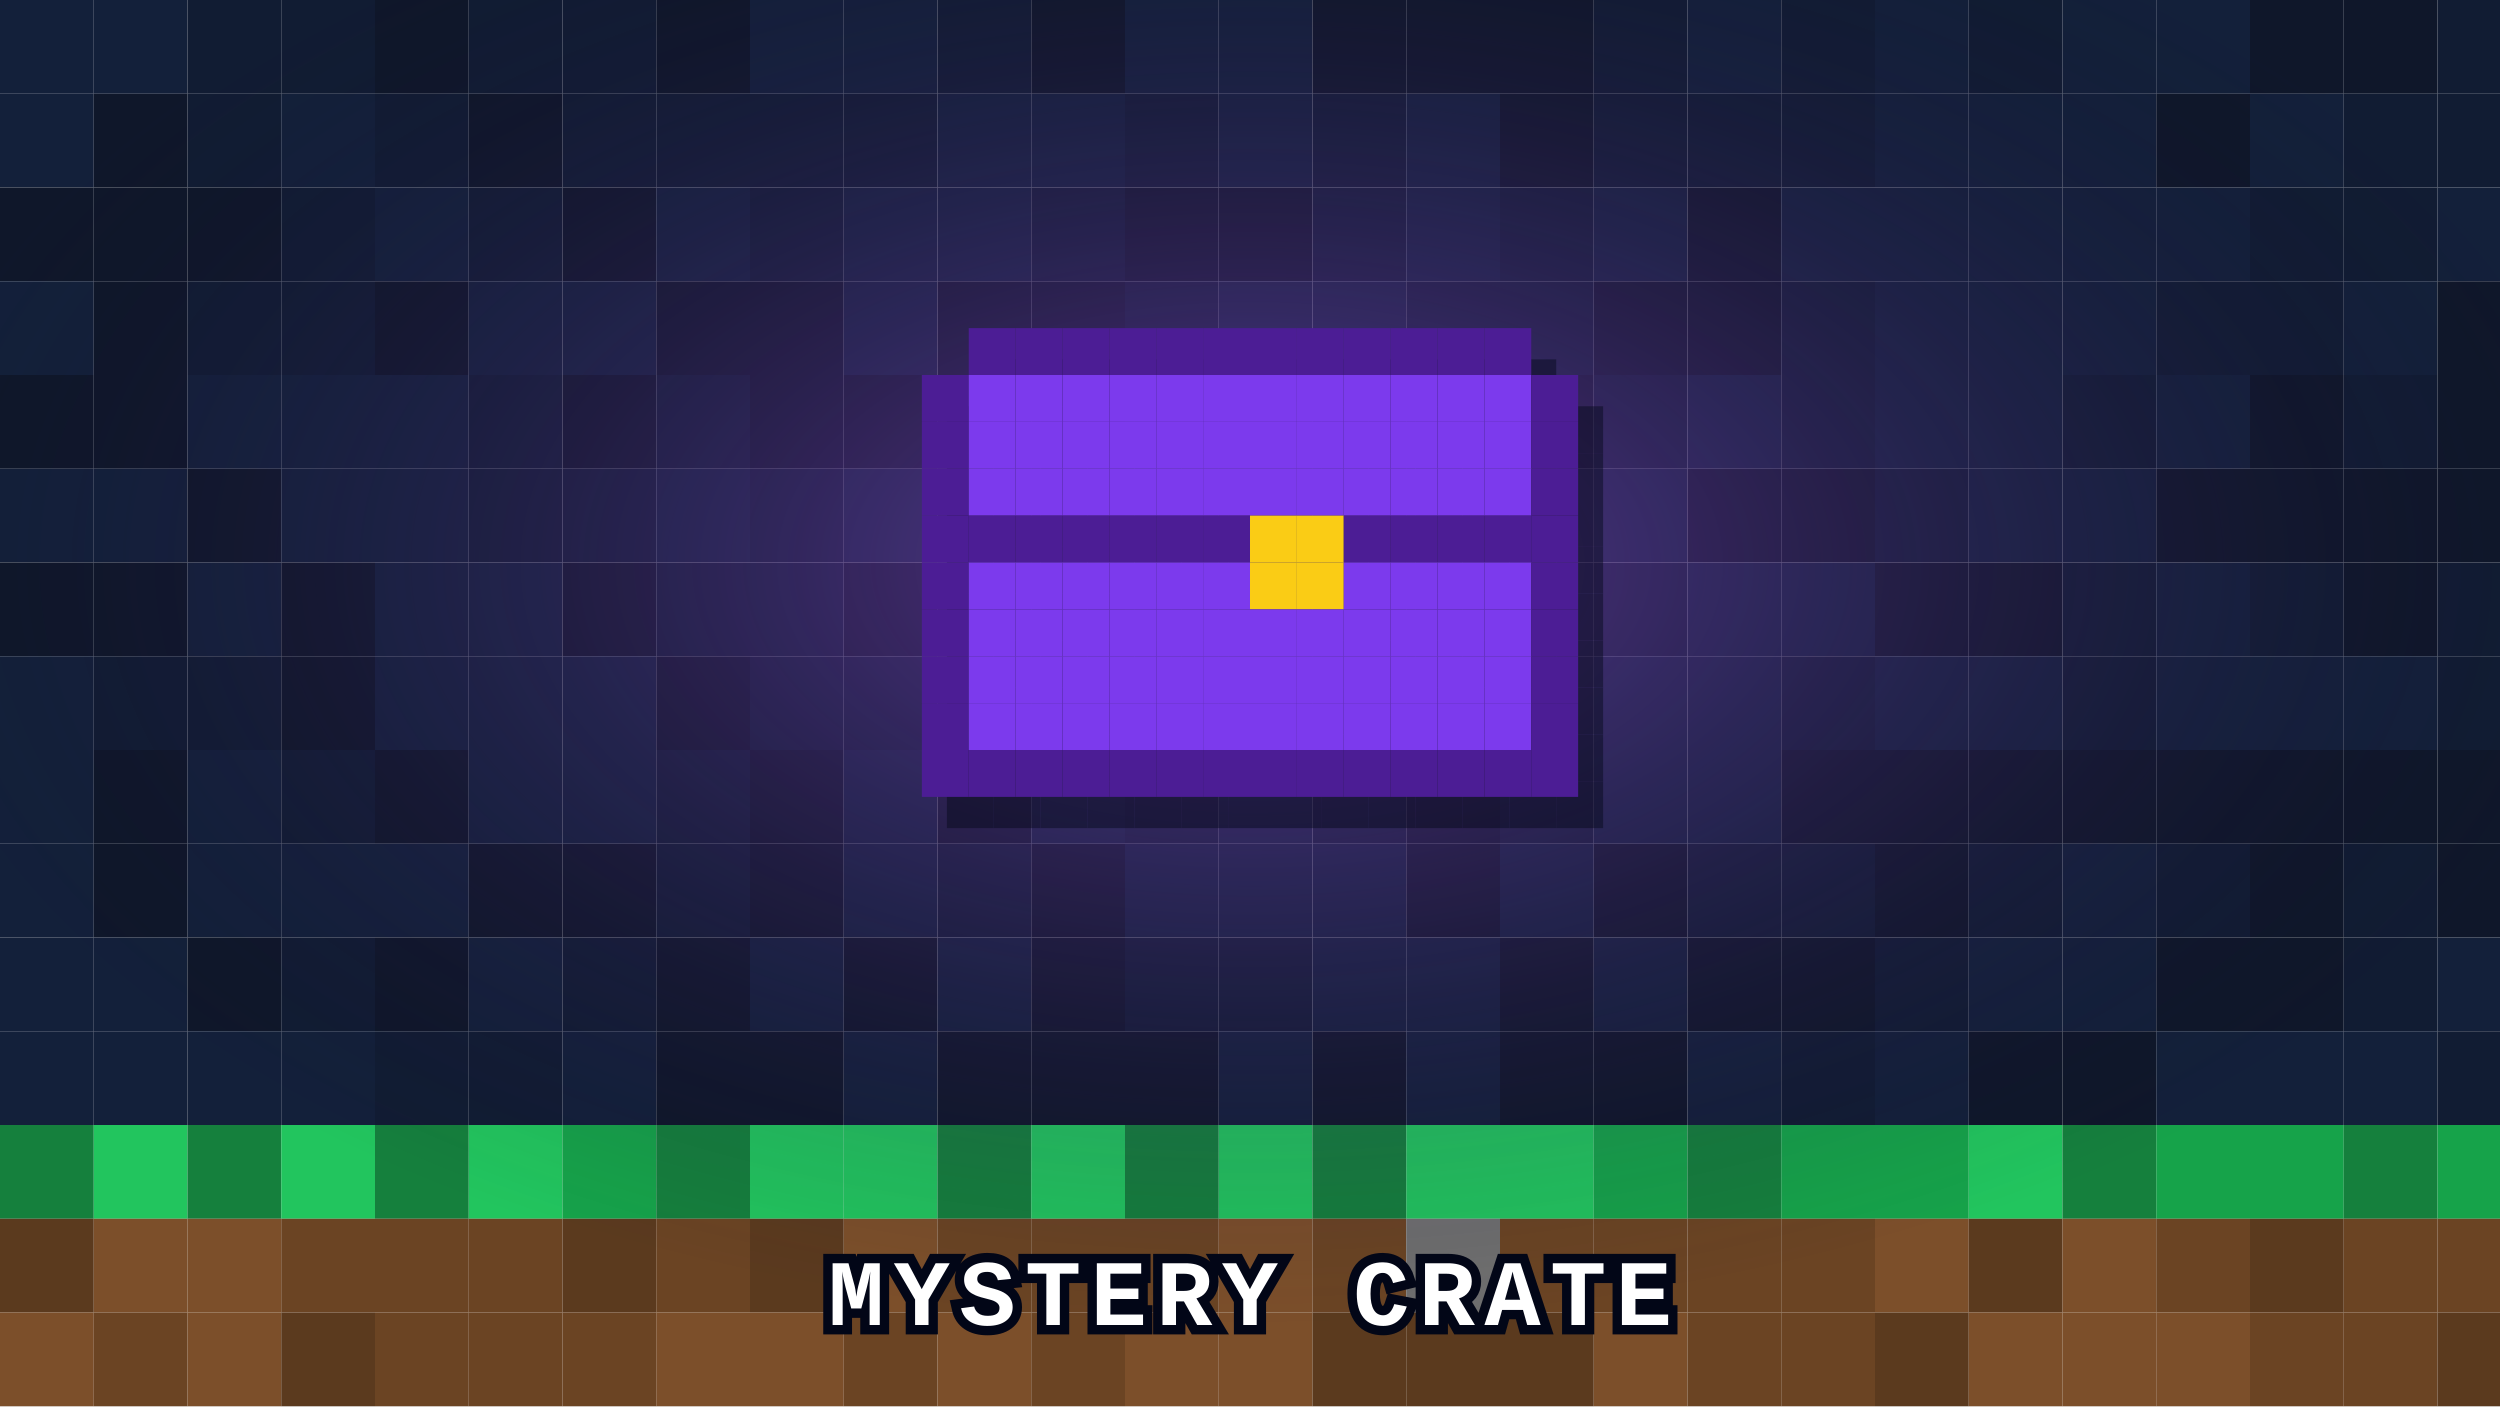
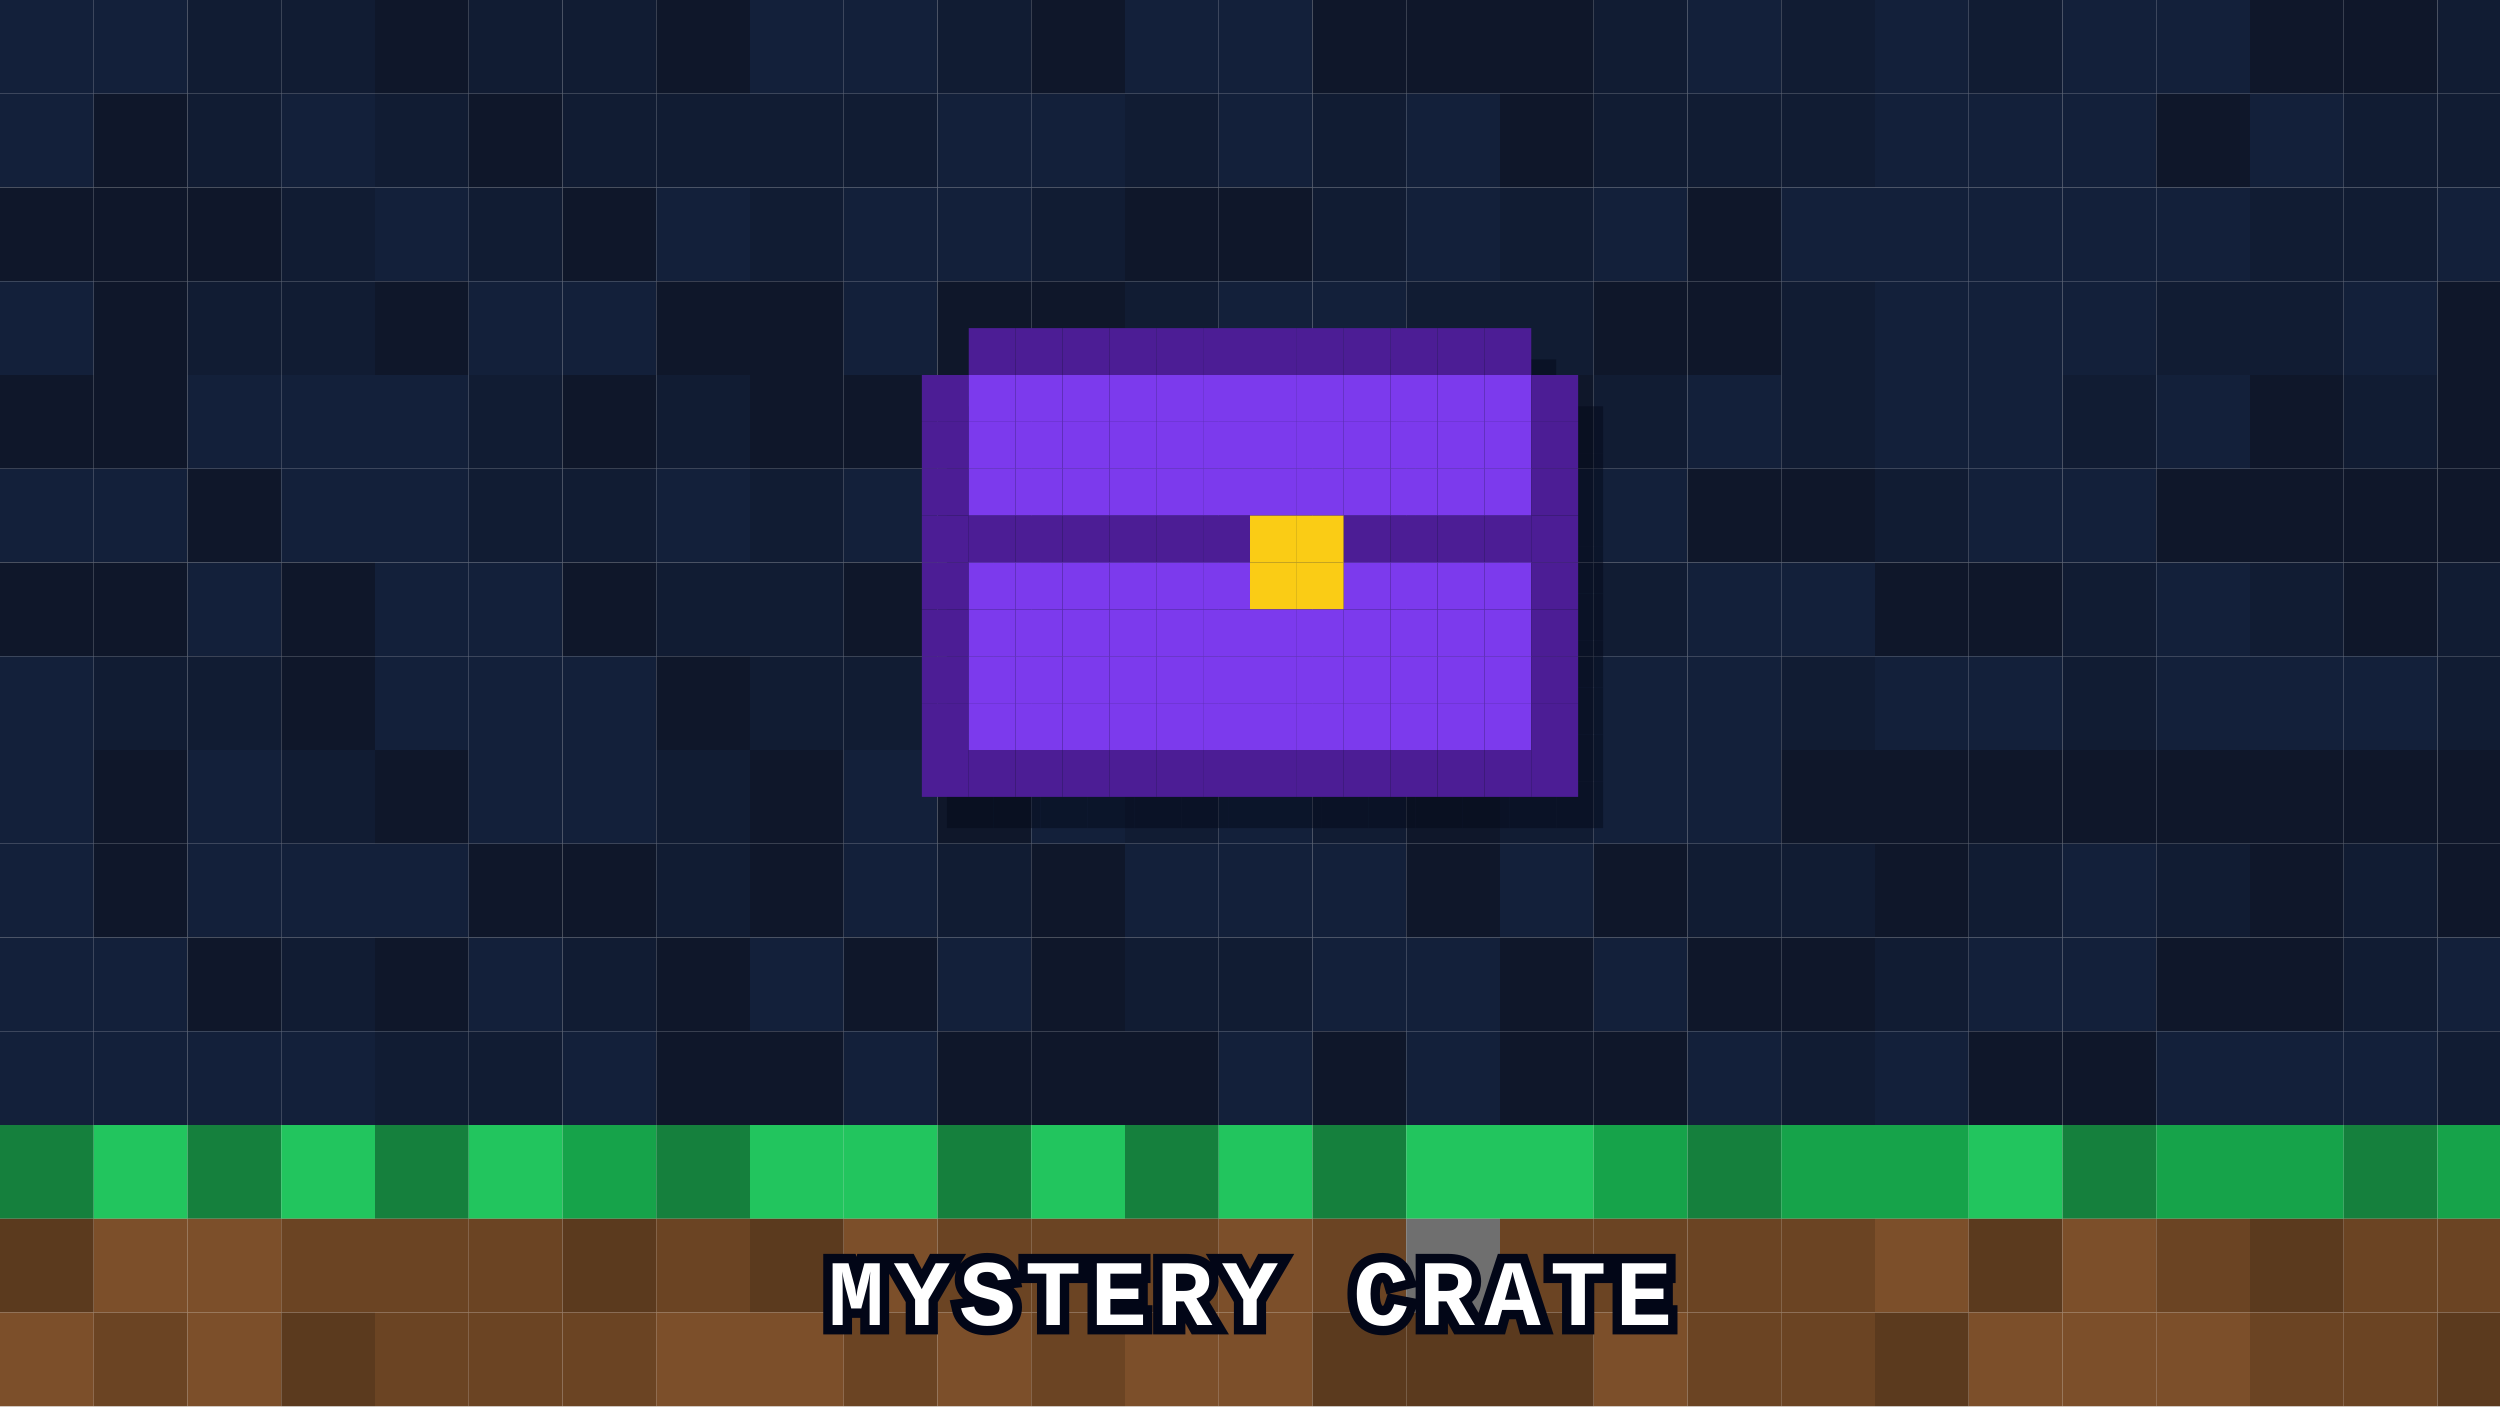
<svg xmlns="http://www.w3.org/2000/svg" viewBox="0 0 800 450" width="800" height="450">
-   <defs>
-     <radialGradient id="g" cx="50%" cy="40%" r="55%">
-       <stop offset="0" stop-color="#a855f7" stop-opacity=".85" />
-       <stop offset="1" stop-color="#020617" stop-opacity="0" />
-     </radialGradient>
-   </defs>
  <rect x="0" y="0" width="30" height="30" fill="#13203a" />
  <rect x="30" y="0" width="30" height="30" fill="#13203a" />
  <rect x="60" y="0" width="30" height="30" fill="#111c33" />
  <rect x="90" y="0" width="30" height="30" fill="#111c33" />
  <rect x="120" y="0" width="30" height="30" fill="#0f172a" />
  <rect x="150" y="0" width="30" height="30" fill="#111c33" />
  <rect x="180" y="0" width="30" height="30" fill="#111c33" />
  <rect x="210" y="0" width="30" height="30" fill="#0f172a" />
  <rect x="240" y="0" width="30" height="30" fill="#13203a" />
  <rect x="270" y="0" width="30" height="30" fill="#13203a" />
  <rect x="300" y="0" width="30" height="30" fill="#111c33" />
  <rect x="330" y="0" width="30" height="30" fill="#0f172a" />
  <rect x="360" y="0" width="30" height="30" fill="#13203a" />
  <rect x="390" y="0" width="30" height="30" fill="#13203a" />
  <rect x="420" y="0" width="30" height="30" fill="#0f172a" />
  <rect x="450" y="0" width="30" height="30" fill="#0f172a" />
  <rect x="480" y="0" width="30" height="30" fill="#0f172a" />
  <rect x="510" y="0" width="30" height="30" fill="#111c33" />
  <rect x="540" y="0" width="30" height="30" fill="#13203a" />
  <rect x="570" y="0" width="30" height="30" fill="#111c33" />
  <rect x="600" y="0" width="30" height="30" fill="#13203a" />
  <rect x="630" y="0" width="30" height="30" fill="#111c33" />
  <rect x="660" y="0" width="30" height="30" fill="#13203a" />
  <rect x="690" y="0" width="30" height="30" fill="#13203a" />
  <rect x="720" y="0" width="30" height="30" fill="#0f172a" />
  <rect x="750" y="0" width="30" height="30" fill="#0f172a" />
  <rect x="780" y="0" width="30" height="30" fill="#111c33" />
  <rect x="0" y="30" width="30" height="30" fill="#13203a" />
  <rect x="30" y="30" width="30" height="30" fill="#0f172a" />
  <rect x="60" y="30" width="30" height="30" fill="#111c33" />
  <rect x="90" y="30" width="30" height="30" fill="#13203a" />
  <rect x="120" y="30" width="30" height="30" fill="#111c33" />
  <rect x="150" y="30" width="30" height="30" fill="#0f172a" />
  <rect x="180" y="30" width="30" height="30" fill="#111c33" />
  <rect x="210" y="30" width="30" height="30" fill="#111c33" />
  <rect x="240" y="30" width="30" height="30" fill="#111c33" />
  <rect x="270" y="30" width="30" height="30" fill="#111c33" />
  <rect x="300" y="30" width="30" height="30" fill="#13203a" />
  <rect x="330" y="30" width="30" height="30" fill="#13203a" />
  <rect x="360" y="30" width="30" height="30" fill="#111c33" />
  <rect x="390" y="30" width="30" height="30" fill="#13203a" />
  <rect x="420" y="30" width="30" height="30" fill="#111c33" />
  <rect x="450" y="30" width="30" height="30" fill="#13203a" />
  <rect x="480" y="30" width="30" height="30" fill="#0f172a" />
  <rect x="510" y="30" width="30" height="30" fill="#111c33" />
  <rect x="540" y="30" width="30" height="30" fill="#111c33" />
  <rect x="570" y="30" width="30" height="30" fill="#111c33" />
  <rect x="600" y="30" width="30" height="30" fill="#13203a" />
  <rect x="630" y="30" width="30" height="30" fill="#13203a" />
  <rect x="660" y="30" width="30" height="30" fill="#13203a" />
  <rect x="690" y="30" width="30" height="30" fill="#0f172a" />
  <rect x="720" y="30" width="30" height="30" fill="#13203a" />
  <rect x="750" y="30" width="30" height="30" fill="#111c33" />
  <rect x="780" y="30" width="30" height="30" fill="#111c33" />
  <rect x="0" y="60" width="30" height="30" fill="#0f172a" />
  <rect x="30" y="60" width="30" height="30" fill="#0f172a" />
  <rect x="60" y="60" width="30" height="30" fill="#0f172a" />
  <rect x="90" y="60" width="30" height="30" fill="#111c33" />
  <rect x="120" y="60" width="30" height="30" fill="#13203a" />
  <rect x="150" y="60" width="30" height="30" fill="#111c33" />
  <rect x="180" y="60" width="30" height="30" fill="#0f172a" />
  <rect x="210" y="60" width="30" height="30" fill="#13203a" />
  <rect x="240" y="60" width="30" height="30" fill="#111c33" />
  <rect x="270" y="60" width="30" height="30" fill="#13203a" />
  <rect x="300" y="60" width="30" height="30" fill="#13203a" />
  <rect x="330" y="60" width="30" height="30" fill="#111c33" />
  <rect x="360" y="60" width="30" height="30" fill="#0f172a" />
  <rect x="390" y="60" width="30" height="30" fill="#0f172a" />
  <rect x="420" y="60" width="30" height="30" fill="#111c33" />
  <rect x="450" y="60" width="30" height="30" fill="#13203a" />
  <rect x="480" y="60" width="30" height="30" fill="#111c33" />
  <rect x="510" y="60" width="30" height="30" fill="#13203a" />
  <rect x="540" y="60" width="30" height="30" fill="#0f172a" />
  <rect x="570" y="60" width="30" height="30" fill="#13203a" />
  <rect x="600" y="60" width="30" height="30" fill="#13203a" />
  <rect x="630" y="60" width="30" height="30" fill="#13203a" />
  <rect x="660" y="60" width="30" height="30" fill="#13203a" />
  <rect x="690" y="60" width="30" height="30" fill="#13203a" />
  <rect x="720" y="60" width="30" height="30" fill="#111c33" />
  <rect x="750" y="60" width="30" height="30" fill="#111c33" />
  <rect x="780" y="60" width="30" height="30" fill="#13203a" />
  <rect x="0" y="90" width="30" height="30" fill="#13203a" />
  <rect x="30" y="90" width="30" height="30" fill="#0f172a" />
  <rect x="60" y="90" width="30" height="30" fill="#111c33" />
  <rect x="90" y="90" width="30" height="30" fill="#111c33" />
  <rect x="120" y="90" width="30" height="30" fill="#0f172a" />
  <rect x="150" y="90" width="30" height="30" fill="#13203a" />
  <rect x="180" y="90" width="30" height="30" fill="#13203a" />
  <rect x="210" y="90" width="30" height="30" fill="#0f172a" />
  <rect x="240" y="90" width="30" height="30" fill="#0f172a" />
  <rect x="270" y="90" width="30" height="30" fill="#13203a" />
  <rect x="300" y="90" width="30" height="30" fill="#0f172a" />
  <rect x="330" y="90" width="30" height="30" fill="#0f172a" />
  <rect x="360" y="90" width="30" height="30" fill="#111c33" />
  <rect x="390" y="90" width="30" height="30" fill="#13203a" />
  <rect x="420" y="90" width="30" height="30" fill="#13203a" />
  <rect x="450" y="90" width="30" height="30" fill="#111c33" />
  <rect x="480" y="90" width="30" height="30" fill="#111c33" />
  <rect x="510" y="90" width="30" height="30" fill="#0f172a" />
  <rect x="540" y="90" width="30" height="30" fill="#0f172a" />
  <rect x="570" y="90" width="30" height="30" fill="#111c33" />
  <rect x="600" y="90" width="30" height="30" fill="#13203a" />
  <rect x="630" y="90" width="30" height="30" fill="#13203a" />
  <rect x="660" y="90" width="30" height="30" fill="#13203a" />
  <rect x="690" y="90" width="30" height="30" fill="#111c33" />
  <rect x="720" y="90" width="30" height="30" fill="#111c33" />
  <rect x="750" y="90" width="30" height="30" fill="#13203a" />
  <rect x="780" y="90" width="30" height="30" fill="#0f172a" />
  <rect x="0" y="120" width="30" height="30" fill="#0f172a" />
  <rect x="30" y="120" width="30" height="30" fill="#0f172a" />
  <rect x="60" y="120" width="30" height="30" fill="#13203a" />
  <rect x="90" y="120" width="30" height="30" fill="#13203a" />
  <rect x="120" y="120" width="30" height="30" fill="#13203a" />
  <rect x="150" y="120" width="30" height="30" fill="#111c33" />
  <rect x="180" y="120" width="30" height="30" fill="#0f172a" />
  <rect x="210" y="120" width="30" height="30" fill="#111c33" />
  <rect x="240" y="120" width="30" height="30" fill="#0f172a" />
  <rect x="270" y="120" width="30" height="30" fill="#0f172a" />
  <rect x="300" y="120" width="30" height="30" fill="#111c33" />
  <rect x="330" y="120" width="30" height="30" fill="#0f172a" />
  <rect x="360" y="120" width="30" height="30" fill="#13203a" />
  <rect x="390" y="120" width="30" height="30" fill="#13203a" />
  <rect x="420" y="120" width="30" height="30" fill="#111c33" />
  <rect x="450" y="120" width="30" height="30" fill="#13203a" />
  <rect x="480" y="120" width="30" height="30" fill="#0f172a" />
  <rect x="510" y="120" width="30" height="30" fill="#111c33" />
  <rect x="540" y="120" width="30" height="30" fill="#13203a" />
  <rect x="570" y="120" width="30" height="30" fill="#111c33" />
  <rect x="600" y="120" width="30" height="30" fill="#13203a" />
  <rect x="630" y="120" width="30" height="30" fill="#13203a" />
  <rect x="660" y="120" width="30" height="30" fill="#111c33" />
  <rect x="690" y="120" width="30" height="30" fill="#13203a" />
  <rect x="720" y="120" width="30" height="30" fill="#0f172a" />
  <rect x="750" y="120" width="30" height="30" fill="#111c33" />
  <rect x="780" y="120" width="30" height="30" fill="#0f172a" />
  <rect x="0" y="150" width="30" height="30" fill="#13203a" />
  <rect x="30" y="150" width="30" height="30" fill="#13203a" />
  <rect x="60" y="150" width="30" height="30" fill="#0f172a" />
  <rect x="90" y="150" width="30" height="30" fill="#13203a" />
  <rect x="120" y="150" width="30" height="30" fill="#13203a" />
  <rect x="150" y="150" width="30" height="30" fill="#111c33" />
  <rect x="180" y="150" width="30" height="30" fill="#111c33" />
  <rect x="210" y="150" width="30" height="30" fill="#13203a" />
  <rect x="240" y="150" width="30" height="30" fill="#111c33" />
  <rect x="270" y="150" width="30" height="30" fill="#13203a" />
  <rect x="300" y="150" width="30" height="30" fill="#111c33" />
  <rect x="330" y="150" width="30" height="30" fill="#111c33" />
  <rect x="360" y="150" width="30" height="30" fill="#13203a" />
  <rect x="390" y="150" width="30" height="30" fill="#0f172a" />
  <rect x="420" y="150" width="30" height="30" fill="#111c33" />
  <rect x="450" y="150" width="30" height="30" fill="#13203a" />
  <rect x="480" y="150" width="30" height="30" fill="#111c33" />
  <rect x="510" y="150" width="30" height="30" fill="#13203a" />
  <rect x="540" y="150" width="30" height="30" fill="#0f172a" />
  <rect x="570" y="150" width="30" height="30" fill="#0f172a" />
  <rect x="600" y="150" width="30" height="30" fill="#111c33" />
  <rect x="630" y="150" width="30" height="30" fill="#13203a" />
  <rect x="660" y="150" width="30" height="30" fill="#13203a" />
  <rect x="690" y="150" width="30" height="30" fill="#0f172a" />
  <rect x="720" y="150" width="30" height="30" fill="#0f172a" />
  <rect x="750" y="150" width="30" height="30" fill="#0f172a" />
  <rect x="780" y="150" width="30" height="30" fill="#0f172a" />
  <rect x="0" y="180" width="30" height="30" fill="#0f172a" />
  <rect x="30" y="180" width="30" height="30" fill="#0f172a" />
  <rect x="60" y="180" width="30" height="30" fill="#13203a" />
  <rect x="90" y="180" width="30" height="30" fill="#0f172a" />
  <rect x="120" y="180" width="30" height="30" fill="#13203a" />
  <rect x="150" y="180" width="30" height="30" fill="#13203a" />
  <rect x="180" y="180" width="30" height="30" fill="#0f172a" />
  <rect x="210" y="180" width="30" height="30" fill="#111c33" />
  <rect x="240" y="180" width="30" height="30" fill="#111c33" />
  <rect x="270" y="180" width="30" height="30" fill="#0f172a" />
  <rect x="300" y="180" width="30" height="30" fill="#111c33" />
  <rect x="330" y="180" width="30" height="30" fill="#0f172a" />
  <rect x="360" y="180" width="30" height="30" fill="#13203a" />
  <rect x="390" y="180" width="30" height="30" fill="#111c33" />
  <rect x="420" y="180" width="30" height="30" fill="#0f172a" />
  <rect x="450" y="180" width="30" height="30" fill="#0f172a" />
  <rect x="480" y="180" width="30" height="30" fill="#111c33" />
  <rect x="510" y="180" width="30" height="30" fill="#111c33" />
  <rect x="540" y="180" width="30" height="30" fill="#13203a" />
  <rect x="570" y="180" width="30" height="30" fill="#13203a" />
  <rect x="600" y="180" width="30" height="30" fill="#0f172a" />
  <rect x="630" y="180" width="30" height="30" fill="#0f172a" />
  <rect x="660" y="180" width="30" height="30" fill="#111c33" />
  <rect x="690" y="180" width="30" height="30" fill="#13203a" />
  <rect x="720" y="180" width="30" height="30" fill="#111c33" />
  <rect x="750" y="180" width="30" height="30" fill="#0f172a" />
  <rect x="780" y="180" width="30" height="30" fill="#111c33" />
  <rect x="0" y="210" width="30" height="30" fill="#13203a" />
  <rect x="30" y="210" width="30" height="30" fill="#111c33" />
  <rect x="60" y="210" width="30" height="30" fill="#111c33" />
  <rect x="90" y="210" width="30" height="30" fill="#0f172a" />
  <rect x="120" y="210" width="30" height="30" fill="#13203a" />
  <rect x="150" y="210" width="30" height="30" fill="#13203a" />
  <rect x="180" y="210" width="30" height="30" fill="#13203a" />
  <rect x="210" y="210" width="30" height="30" fill="#0f172a" />
  <rect x="240" y="210" width="30" height="30" fill="#111c33" />
  <rect x="270" y="210" width="30" height="30" fill="#111c33" />
  <rect x="300" y="210" width="30" height="30" fill="#13203a" />
  <rect x="330" y="210" width="30" height="30" fill="#0f172a" />
  <rect x="360" y="210" width="30" height="30" fill="#0f172a" />
  <rect x="390" y="210" width="30" height="30" fill="#0f172a" />
  <rect x="420" y="210" width="30" height="30" fill="#0f172a" />
  <rect x="450" y="210" width="30" height="30" fill="#0f172a" />
  <rect x="480" y="210" width="30" height="30" fill="#111c33" />
  <rect x="510" y="210" width="30" height="30" fill="#13203a" />
  <rect x="540" y="210" width="30" height="30" fill="#13203a" />
  <rect x="570" y="210" width="30" height="30" fill="#111c33" />
  <rect x="600" y="210" width="30" height="30" fill="#13203a" />
  <rect x="630" y="210" width="30" height="30" fill="#13203a" />
  <rect x="660" y="210" width="30" height="30" fill="#111c33" />
  <rect x="690" y="210" width="30" height="30" fill="#13203a" />
  <rect x="720" y="210" width="30" height="30" fill="#13203a" />
  <rect x="750" y="210" width="30" height="30" fill="#13203a" />
  <rect x="780" y="210" width="30" height="30" fill="#111c33" />
  <rect x="0" y="240" width="30" height="30" fill="#13203a" />
  <rect x="30" y="240" width="30" height="30" fill="#0f172a" />
  <rect x="60" y="240" width="30" height="30" fill="#13203a" />
  <rect x="90" y="240" width="30" height="30" fill="#111c33" />
  <rect x="120" y="240" width="30" height="30" fill="#0f172a" />
  <rect x="150" y="240" width="30" height="30" fill="#13203a" />
  <rect x="180" y="240" width="30" height="30" fill="#13203a" />
  <rect x="210" y="240" width="30" height="30" fill="#111c33" />
  <rect x="240" y="240" width="30" height="30" fill="#0f172a" />
  <rect x="270" y="240" width="30" height="30" fill="#13203a" />
  <rect x="300" y="240" width="30" height="30" fill="#0f172a" />
  <rect x="330" y="240" width="30" height="30" fill="#13203a" />
  <rect x="360" y="240" width="30" height="30" fill="#111c33" />
  <rect x="390" y="240" width="30" height="30" fill="#13203a" />
  <rect x="420" y="240" width="30" height="30" fill="#111c33" />
  <rect x="450" y="240" width="30" height="30" fill="#0f172a" />
  <rect x="480" y="240" width="30" height="30" fill="#111c33" />
  <rect x="510" y="240" width="30" height="30" fill="#13203a" />
  <rect x="540" y="240" width="30" height="30" fill="#13203a" />
  <rect x="570" y="240" width="30" height="30" fill="#0f172a" />
  <rect x="600" y="240" width="30" height="30" fill="#0f172a" />
  <rect x="630" y="240" width="30" height="30" fill="#0f172a" />
  <rect x="660" y="240" width="30" height="30" fill="#0f172a" />
  <rect x="690" y="240" width="30" height="30" fill="#0f172a" />
  <rect x="720" y="240" width="30" height="30" fill="#0f172a" />
  <rect x="750" y="240" width="30" height="30" fill="#0f172a" />
  <rect x="780" y="240" width="30" height="30" fill="#0f172a" />
  <rect x="0" y="270" width="30" height="30" fill="#13203a" />
  <rect x="30" y="270" width="30" height="30" fill="#0f172a" />
  <rect x="60" y="270" width="30" height="30" fill="#13203a" />
  <rect x="90" y="270" width="30" height="30" fill="#13203a" />
  <rect x="120" y="270" width="30" height="30" fill="#13203a" />
  <rect x="150" y="270" width="30" height="30" fill="#0f172a" />
  <rect x="180" y="270" width="30" height="30" fill="#0f172a" />
  <rect x="210" y="270" width="30" height="30" fill="#111c33" />
  <rect x="240" y="270" width="30" height="30" fill="#0f172a" />
  <rect x="270" y="270" width="30" height="30" fill="#13203a" />
  <rect x="300" y="270" width="30" height="30" fill="#111c33" />
  <rect x="330" y="270" width="30" height="30" fill="#0f172a" />
  <rect x="360" y="270" width="30" height="30" fill="#13203a" />
  <rect x="390" y="270" width="30" height="30" fill="#13203a" />
  <rect x="420" y="270" width="30" height="30" fill="#13203a" />
  <rect x="450" y="270" width="30" height="30" fill="#0f172a" />
  <rect x="480" y="270" width="30" height="30" fill="#13203a" />
  <rect x="510" y="270" width="30" height="30" fill="#0f172a" />
  <rect x="540" y="270" width="30" height="30" fill="#111c33" />
  <rect x="570" y="270" width="30" height="30" fill="#111c33" />
  <rect x="600" y="270" width="30" height="30" fill="#0f172a" />
  <rect x="630" y="270" width="30" height="30" fill="#111c33" />
  <rect x="660" y="270" width="30" height="30" fill="#13203a" />
  <rect x="690" y="270" width="30" height="30" fill="#111c33" />
  <rect x="720" y="270" width="30" height="30" fill="#0f172a" />
  <rect x="750" y="270" width="30" height="30" fill="#111c33" />
  <rect x="780" y="270" width="30" height="30" fill="#0f172a" />
  <rect x="0" y="300" width="30" height="30" fill="#13203a" />
  <rect x="30" y="300" width="30" height="30" fill="#13203a" />
  <rect x="60" y="300" width="30" height="30" fill="#0f172a" />
  <rect x="90" y="300" width="30" height="30" fill="#111c33" />
  <rect x="120" y="300" width="30" height="30" fill="#0f172a" />
  <rect x="150" y="300" width="30" height="30" fill="#13203a" />
  <rect x="180" y="300" width="30" height="30" fill="#111c33" />
  <rect x="210" y="300" width="30" height="30" fill="#0f172a" />
  <rect x="240" y="300" width="30" height="30" fill="#13203a" />
  <rect x="270" y="300" width="30" height="30" fill="#0f172a" />
  <rect x="300" y="300" width="30" height="30" fill="#13203a" />
  <rect x="330" y="300" width="30" height="30" fill="#0f172a" />
  <rect x="360" y="300" width="30" height="30" fill="#111c33" />
  <rect x="390" y="300" width="30" height="30" fill="#111c33" />
  <rect x="420" y="300" width="30" height="30" fill="#13203a" />
  <rect x="450" y="300" width="30" height="30" fill="#13203a" />
  <rect x="480" y="300" width="30" height="30" fill="#0f172a" />
  <rect x="510" y="300" width="30" height="30" fill="#13203a" />
  <rect x="540" y="300" width="30" height="30" fill="#0f172a" />
  <rect x="570" y="300" width="30" height="30" fill="#0f172a" />
  <rect x="600" y="300" width="30" height="30" fill="#111c33" />
  <rect x="630" y="300" width="30" height="30" fill="#13203a" />
  <rect x="660" y="300" width="30" height="30" fill="#13203a" />
  <rect x="690" y="300" width="30" height="30" fill="#0f172a" />
  <rect x="720" y="300" width="30" height="30" fill="#0f172a" />
  <rect x="750" y="300" width="30" height="30" fill="#111c33" />
  <rect x="780" y="300" width="30" height="30" fill="#13203a" />
  <rect x="0" y="330" width="30" height="30" fill="#13203a" />
  <rect x="30" y="330" width="30" height="30" fill="#13203a" />
  <rect x="60" y="330" width="30" height="30" fill="#13203a" />
  <rect x="90" y="330" width="30" height="30" fill="#13203a" />
  <rect x="120" y="330" width="30" height="30" fill="#111c33" />
  <rect x="150" y="330" width="30" height="30" fill="#111c33" />
  <rect x="180" y="330" width="30" height="30" fill="#13203a" />
  <rect x="210" y="330" width="30" height="30" fill="#0f172a" />
  <rect x="240" y="330" width="30" height="30" fill="#0f172a" />
  <rect x="270" y="330" width="30" height="30" fill="#13203a" />
  <rect x="300" y="330" width="30" height="30" fill="#0f172a" />
  <rect x="330" y="330" width="30" height="30" fill="#0f172a" />
  <rect x="360" y="330" width="30" height="30" fill="#0f172a" />
  <rect x="390" y="330" width="30" height="30" fill="#13203a" />
  <rect x="420" y="330" width="30" height="30" fill="#0f172a" />
  <rect x="450" y="330" width="30" height="30" fill="#13203a" />
  <rect x="480" y="330" width="30" height="30" fill="#0f172a" />
  <rect x="510" y="330" width="30" height="30" fill="#0f172a" />
  <rect x="540" y="330" width="30" height="30" fill="#13203a" />
  <rect x="570" y="330" width="30" height="30" fill="#111c33" />
  <rect x="600" y="330" width="30" height="30" fill="#13203a" />
  <rect x="630" y="330" width="30" height="30" fill="#0f172a" />
  <rect x="660" y="330" width="30" height="30" fill="#0f172a" />
  <rect x="690" y="330" width="30" height="30" fill="#13203a" />
  <rect x="720" y="330" width="30" height="30" fill="#13203a" />
  <rect x="750" y="330" width="30" height="30" fill="#13203a" />
  <rect x="780" y="330" width="30" height="30" fill="#111c33" />
  <rect x="0" y="360" width="30" height="30" fill="#15803d" />
  <rect x="30" y="360" width="30" height="30" fill="#22c55e" />
  <rect x="60" y="360" width="30" height="30" fill="#15803d" />
  <rect x="90" y="360" width="30" height="30" fill="#22c55e" />
  <rect x="120" y="360" width="30" height="30" fill="#15803d" />
  <rect x="150" y="360" width="30" height="30" fill="#22c55e" />
  <rect x="180" y="360" width="30" height="30" fill="#16a34a" />
  <rect x="210" y="360" width="30" height="30" fill="#15803d" />
  <rect x="240" y="360" width="30" height="30" fill="#22c55e" />
  <rect x="270" y="360" width="30" height="30" fill="#22c55e" />
  <rect x="300" y="360" width="30" height="30" fill="#15803d" />
  <rect x="330" y="360" width="30" height="30" fill="#22c55e" />
  <rect x="360" y="360" width="30" height="30" fill="#15803d" />
  <rect x="390" y="360" width="30" height="30" fill="#22c55e" />
  <rect x="420" y="360" width="30" height="30" fill="#15803d" />
  <rect x="450" y="360" width="30" height="30" fill="#22c55e" />
  <rect x="480" y="360" width="30" height="30" fill="#22c55e" />
  <rect x="510" y="360" width="30" height="30" fill="#16a34a" />
  <rect x="540" y="360" width="30" height="30" fill="#15803d" />
  <rect x="570" y="360" width="30" height="30" fill="#16a34a" />
  <rect x="600" y="360" width="30" height="30" fill="#16a34a" />
  <rect x="630" y="360" width="30" height="30" fill="#22c55e" />
  <rect x="660" y="360" width="30" height="30" fill="#15803d" />
  <rect x="690" y="360" width="30" height="30" fill="#16a34a" />
  <rect x="720" y="360" width="30" height="30" fill="#16a34a" />
  <rect x="750" y="360" width="30" height="30" fill="#15803d" />
  <rect x="780" y="360" width="30" height="30" fill="#16a34a" />
  <rect x="0" y="390" width="30" height="30" fill="#5b3a1e" />
  <rect x="30" y="390" width="30" height="30" fill="#7c4f2a" />
  <rect x="60" y="390" width="30" height="30" fill="#7c4f2a" />
  <rect x="90" y="390" width="30" height="30" fill="#6b4423" />
  <rect x="120" y="390" width="30" height="30" fill="#6b4423" />
  <rect x="150" y="390" width="30" height="30" fill="#6b4423" />
  <rect x="180" y="390" width="30" height="30" fill="#5b3a1e" />
  <rect x="210" y="390" width="30" height="30" fill="#6b4423" />
  <rect x="240" y="390" width="30" height="30" fill="#5b3a1e" />
  <rect x="270" y="390" width="30" height="30" fill="#7c4f2a" />
  <rect x="300" y="390" width="30" height="30" fill="#6b4423" />
  <rect x="330" y="390" width="30" height="30" fill="#6b4423" />
  <rect x="360" y="390" width="30" height="30" fill="#6b4423" />
  <rect x="390" y="390" width="30" height="30" fill="#7c4f2a" />
  <rect x="420" y="390" width="30" height="30" fill="#6b4423" />
  <rect x="450" y="390" width="30" height="30" fill="#6f6f6f" />
  <rect x="480" y="390" width="30" height="30" fill="#6b4423" />
  <rect x="510" y="390" width="30" height="30" fill="#6b4423" />
  <rect x="540" y="390" width="30" height="30" fill="#6b4423" />
  <rect x="570" y="390" width="30" height="30" fill="#6b4423" />
  <rect x="600" y="390" width="30" height="30" fill="#7c4f2a" />
  <rect x="630" y="390" width="30" height="30" fill="#5b3a1e" />
  <rect x="660" y="390" width="30" height="30" fill="#7c4f2a" />
  <rect x="690" y="390" width="30" height="30" fill="#6b4423" />
  <rect x="720" y="390" width="30" height="30" fill="#5b3a1e" />
  <rect x="750" y="390" width="30" height="30" fill="#6b4423" />
  <rect x="780" y="390" width="30" height="30" fill="#6b4423" />
  <rect x="0" y="420" width="30" height="30" fill="#7c4f2a" />
  <rect x="30" y="420" width="30" height="30" fill="#6b4423" />
  <rect x="60" y="420" width="30" height="30" fill="#7c4f2a" />
  <rect x="90" y="420" width="30" height="30" fill="#5b3a1e" />
  <rect x="120" y="420" width="30" height="30" fill="#6b4423" />
  <rect x="150" y="420" width="30" height="30" fill="#6b4423" />
  <rect x="180" y="420" width="30" height="30" fill="#6b4423" />
  <rect x="210" y="420" width="30" height="30" fill="#7c4f2a" />
  <rect x="240" y="420" width="30" height="30" fill="#7c4f2a" />
  <rect x="270" y="420" width="30" height="30" fill="#6b4423" />
  <rect x="300" y="420" width="30" height="30" fill="#7c4f2a" />
  <rect x="330" y="420" width="30" height="30" fill="#6b4423" />
  <rect x="360" y="420" width="30" height="30" fill="#7c4f2a" />
  <rect x="390" y="420" width="30" height="30" fill="#7c4f2a" />
  <rect x="420" y="420" width="30" height="30" fill="#5b3a1e" />
  <rect x="450" y="420" width="30" height="30" fill="#5b3a1e" />
  <rect x="480" y="420" width="30" height="30" fill="#5b3a1e" />
  <rect x="510" y="420" width="30" height="30" fill="#7c4f2a" />
  <rect x="540" y="420" width="30" height="30" fill="#6b4423" />
  <rect x="570" y="420" width="30" height="30" fill="#6b4423" />
  <rect x="600" y="420" width="30" height="30" fill="#5b3a1e" />
  <rect x="630" y="420" width="30" height="30" fill="#7c4f2a" />
  <rect x="660" y="420" width="30" height="30" fill="#7c4f2a" />
  <rect x="690" y="420" width="30" height="30" fill="#7c4f2a" />
  <rect x="720" y="420" width="30" height="30" fill="#6b4423" />
  <rect x="750" y="420" width="30" height="30" fill="#6b4423" />
  <rect x="780" y="420" width="30" height="30" fill="#5b3a1e" />
-   <rect x="0" y="0" width="800" height="450" fill="url(#g)" opacity=".6" />
  <g transform="translate(8 10)" opacity=".45">
    <rect x="310" y="105" width="15" height="15" fill="#020617" />
    <rect x="325" y="105" width="15" height="15" fill="#020617" />
    <rect x="340" y="105" width="15" height="15" fill="#020617" />
    <rect x="355" y="105" width="15" height="15" fill="#020617" />
    <rect x="370" y="105" width="15" height="15" fill="#020617" />
    <rect x="385" y="105" width="15" height="15" fill="#020617" />
    <rect x="400" y="105" width="15" height="15" fill="#020617" />
    <rect x="415" y="105" width="15" height="15" fill="#020617" />
    <rect x="430" y="105" width="15" height="15" fill="#020617" />
    <rect x="445" y="105" width="15" height="15" fill="#020617" />
    <rect x="460" y="105" width="15" height="15" fill="#020617" />
    <rect x="475" y="105" width="15" height="15" fill="#020617" />
    <rect x="295" y="120" width="15" height="15" fill="#020617" />
    <rect x="310" y="120" width="15" height="15" fill="#020617" />
    <rect x="325" y="120" width="15" height="15" fill="#020617" />
    <rect x="340" y="120" width="15" height="15" fill="#020617" />
    <rect x="355" y="120" width="15" height="15" fill="#020617" />
    <rect x="370" y="120" width="15" height="15" fill="#020617" />
    <rect x="385" y="120" width="15" height="15" fill="#020617" />
    <rect x="400" y="120" width="15" height="15" fill="#020617" />
    <rect x="415" y="120" width="15" height="15" fill="#020617" />
    <rect x="430" y="120" width="15" height="15" fill="#020617" />
    <rect x="445" y="120" width="15" height="15" fill="#020617" />
    <rect x="460" y="120" width="15" height="15" fill="#020617" />
    <rect x="475" y="120" width="15" height="15" fill="#020617" />
    <rect x="490" y="120" width="15" height="15" fill="#020617" />
    <rect x="295" y="135" width="15" height="15" fill="#020617" />
    <rect x="310" y="135" width="15" height="15" fill="#020617" />
    <rect x="325" y="135" width="15" height="15" fill="#020617" />
    <rect x="340" y="135" width="15" height="15" fill="#020617" />
    <rect x="355" y="135" width="15" height="15" fill="#020617" />
    <rect x="370" y="135" width="15" height="15" fill="#020617" />
    <rect x="385" y="135" width="15" height="15" fill="#020617" />
    <rect x="400" y="135" width="15" height="15" fill="#020617" />
    <rect x="415" y="135" width="15" height="15" fill="#020617" />
    <rect x="430" y="135" width="15" height="15" fill="#020617" />
    <rect x="445" y="135" width="15" height="15" fill="#020617" />
    <rect x="460" y="135" width="15" height="15" fill="#020617" />
    <rect x="475" y="135" width="15" height="15" fill="#020617" />
    <rect x="490" y="135" width="15" height="15" fill="#020617" />
    <rect x="295" y="150" width="15" height="15" fill="#020617" />
    <rect x="310" y="150" width="15" height="15" fill="#020617" />
    <rect x="325" y="150" width="15" height="15" fill="#020617" />
    <rect x="340" y="150" width="15" height="15" fill="#020617" />
    <rect x="355" y="150" width="15" height="15" fill="#020617" />
    <rect x="370" y="150" width="15" height="15" fill="#020617" />
    <rect x="385" y="150" width="15" height="15" fill="#020617" />
    <rect x="400" y="150" width="15" height="15" fill="#020617" />
    <rect x="415" y="150" width="15" height="15" fill="#020617" />
    <rect x="430" y="150" width="15" height="15" fill="#020617" />
    <rect x="445" y="150" width="15" height="15" fill="#020617" />
    <rect x="460" y="150" width="15" height="15" fill="#020617" />
    <rect x="475" y="150" width="15" height="15" fill="#020617" />
    <rect x="490" y="150" width="15" height="15" fill="#020617" />
    <rect x="295" y="165" width="15" height="15" fill="#020617" />
    <rect x="310" y="165" width="15" height="15" fill="#020617" />
    <rect x="325" y="165" width="15" height="15" fill="#020617" />
    <rect x="340" y="165" width="15" height="15" fill="#020617" />
    <rect x="355" y="165" width="15" height="15" fill="#020617" />
    <rect x="370" y="165" width="15" height="15" fill="#020617" />
    <rect x="385" y="165" width="15" height="15" fill="#020617" />
    <rect x="400" y="165" width="15" height="15" fill="#020617" />
    <rect x="415" y="165" width="15" height="15" fill="#020617" />
    <rect x="430" y="165" width="15" height="15" fill="#020617" />
    <rect x="445" y="165" width="15" height="15" fill="#020617" />
    <rect x="460" y="165" width="15" height="15" fill="#020617" />
    <rect x="475" y="165" width="15" height="15" fill="#020617" />
    <rect x="490" y="165" width="15" height="15" fill="#020617" />
    <rect x="295" y="180" width="15" height="15" fill="#020617" />
    <rect x="310" y="180" width="15" height="15" fill="#020617" />
    <rect x="325" y="180" width="15" height="15" fill="#020617" />
    <rect x="340" y="180" width="15" height="15" fill="#020617" />
    <rect x="355" y="180" width="15" height="15" fill="#020617" />
    <rect x="370" y="180" width="15" height="15" fill="#020617" />
    <rect x="385" y="180" width="15" height="15" fill="#020617" />
    <rect x="400" y="180" width="15" height="15" fill="#020617" />
    <rect x="415" y="180" width="15" height="15" fill="#020617" />
    <rect x="430" y="180" width="15" height="15" fill="#020617" />
    <rect x="445" y="180" width="15" height="15" fill="#020617" />
    <rect x="460" y="180" width="15" height="15" fill="#020617" />
    <rect x="475" y="180" width="15" height="15" fill="#020617" />
    <rect x="490" y="180" width="15" height="15" fill="#020617" />
    <rect x="295" y="195" width="15" height="15" fill="#020617" />
    <rect x="310" y="195" width="15" height="15" fill="#020617" />
    <rect x="325" y="195" width="15" height="15" fill="#020617" />
    <rect x="340" y="195" width="15" height="15" fill="#020617" />
    <rect x="355" y="195" width="15" height="15" fill="#020617" />
    <rect x="370" y="195" width="15" height="15" fill="#020617" />
    <rect x="385" y="195" width="15" height="15" fill="#020617" />
    <rect x="400" y="195" width="15" height="15" fill="#020617" />
    <rect x="415" y="195" width="15" height="15" fill="#020617" />
    <rect x="430" y="195" width="15" height="15" fill="#020617" />
    <rect x="445" y="195" width="15" height="15" fill="#020617" />
    <rect x="460" y="195" width="15" height="15" fill="#020617" />
    <rect x="475" y="195" width="15" height="15" fill="#020617" />
    <rect x="490" y="195" width="15" height="15" fill="#020617" />
    <rect x="295" y="210" width="15" height="15" fill="#020617" />
    <rect x="310" y="210" width="15" height="15" fill="#020617" />
    <rect x="325" y="210" width="15" height="15" fill="#020617" />
    <rect x="340" y="210" width="15" height="15" fill="#020617" />
    <rect x="355" y="210" width="15" height="15" fill="#020617" />
    <rect x="370" y="210" width="15" height="15" fill="#020617" />
    <rect x="385" y="210" width="15" height="15" fill="#020617" />
    <rect x="400" y="210" width="15" height="15" fill="#020617" />
    <rect x="415" y="210" width="15" height="15" fill="#020617" />
    <rect x="430" y="210" width="15" height="15" fill="#020617" />
    <rect x="445" y="210" width="15" height="15" fill="#020617" />
    <rect x="460" y="210" width="15" height="15" fill="#020617" />
    <rect x="475" y="210" width="15" height="15" fill="#020617" />
    <rect x="490" y="210" width="15" height="15" fill="#020617" />
    <rect x="295" y="225" width="15" height="15" fill="#020617" />
    <rect x="310" y="225" width="15" height="15" fill="#020617" />
    <rect x="325" y="225" width="15" height="15" fill="#020617" />
    <rect x="340" y="225" width="15" height="15" fill="#020617" />
    <rect x="355" y="225" width="15" height="15" fill="#020617" />
    <rect x="370" y="225" width="15" height="15" fill="#020617" />
    <rect x="385" y="225" width="15" height="15" fill="#020617" />
    <rect x="400" y="225" width="15" height="15" fill="#020617" />
    <rect x="415" y="225" width="15" height="15" fill="#020617" />
    <rect x="430" y="225" width="15" height="15" fill="#020617" />
    <rect x="445" y="225" width="15" height="15" fill="#020617" />
    <rect x="460" y="225" width="15" height="15" fill="#020617" />
    <rect x="475" y="225" width="15" height="15" fill="#020617" />
    <rect x="490" y="225" width="15" height="15" fill="#020617" />
    <rect x="295" y="240" width="15" height="15" fill="#020617" />
    <rect x="310" y="240" width="15" height="15" fill="#020617" />
    <rect x="325" y="240" width="15" height="15" fill="#020617" />
    <rect x="340" y="240" width="15" height="15" fill="#020617" />
    <rect x="355" y="240" width="15" height="15" fill="#020617" />
    <rect x="370" y="240" width="15" height="15" fill="#020617" />
    <rect x="385" y="240" width="15" height="15" fill="#020617" />
    <rect x="400" y="240" width="15" height="15" fill="#020617" />
    <rect x="415" y="240" width="15" height="15" fill="#020617" />
    <rect x="430" y="240" width="15" height="15" fill="#020617" />
    <rect x="445" y="240" width="15" height="15" fill="#020617" />
    <rect x="460" y="240" width="15" height="15" fill="#020617" />
    <rect x="475" y="240" width="15" height="15" fill="#020617" />
    <rect x="490" y="240" width="15" height="15" fill="#020617" />
  </g>
  <rect x="310" y="105" width="15" height="15" fill="#4c1d95" />
  <rect x="325" y="105" width="15" height="15" fill="#4c1d95" />
  <rect x="340" y="105" width="15" height="15" fill="#4c1d95" />
  <rect x="355" y="105" width="15" height="15" fill="#4c1d95" />
  <rect x="370" y="105" width="15" height="15" fill="#4c1d95" />
  <rect x="385" y="105" width="15" height="15" fill="#4c1d95" />
  <rect x="400" y="105" width="15" height="15" fill="#4c1d95" />
  <rect x="415" y="105" width="15" height="15" fill="#4c1d95" />
  <rect x="430" y="105" width="15" height="15" fill="#4c1d95" />
  <rect x="445" y="105" width="15" height="15" fill="#4c1d95" />
  <rect x="460" y="105" width="15" height="15" fill="#4c1d95" />
  <rect x="475" y="105" width="15" height="15" fill="#4c1d95" />
  <rect x="295" y="120" width="15" height="15" fill="#4c1d95" />
  <rect x="310" y="120" width="15" height="15" fill="#7c3aed" />
  <rect x="325" y="120" width="15" height="15" fill="#7c3aed" />
  <rect x="340" y="120" width="15" height="15" fill="#7c3aed" />
  <rect x="355" y="120" width="15" height="15" fill="#7c3aed" />
  <rect x="370" y="120" width="15" height="15" fill="#7c3aed" />
  <rect x="385" y="120" width="15" height="15" fill="#7c3aed" />
  <rect x="400" y="120" width="15" height="15" fill="#7c3aed" />
  <rect x="415" y="120" width="15" height="15" fill="#7c3aed" />
  <rect x="430" y="120" width="15" height="15" fill="#7c3aed" />
  <rect x="445" y="120" width="15" height="15" fill="#7c3aed" />
  <rect x="460" y="120" width="15" height="15" fill="#7c3aed" />
  <rect x="475" y="120" width="15" height="15" fill="#7c3aed" />
  <rect x="490" y="120" width="15" height="15" fill="#4c1d95" />
  <rect x="295" y="135" width="15" height="15" fill="#4c1d95" />
  <rect x="310" y="135" width="15" height="15" fill="#7c3aed" />
  <rect x="325" y="135" width="15" height="15" fill="#7c3aed" />
  <rect x="340" y="135" width="15" height="15" fill="#7c3aed" />
  <rect x="355" y="135" width="15" height="15" fill="#7c3aed" />
  <rect x="370" y="135" width="15" height="15" fill="#7c3aed" />
  <rect x="385" y="135" width="15" height="15" fill="#7c3aed" />
  <rect x="400" y="135" width="15" height="15" fill="#7c3aed" />
  <rect x="415" y="135" width="15" height="15" fill="#7c3aed" />
  <rect x="430" y="135" width="15" height="15" fill="#7c3aed" />
  <rect x="445" y="135" width="15" height="15" fill="#7c3aed" />
  <rect x="460" y="135" width="15" height="15" fill="#7c3aed" />
  <rect x="475" y="135" width="15" height="15" fill="#7c3aed" />
  <rect x="490" y="135" width="15" height="15" fill="#4c1d95" />
  <rect x="295" y="150" width="15" height="15" fill="#4c1d95" />
  <rect x="310" y="150" width="15" height="15" fill="#7c3aed" />
  <rect x="325" y="150" width="15" height="15" fill="#7c3aed" />
  <rect x="340" y="150" width="15" height="15" fill="#7c3aed" />
  <rect x="355" y="150" width="15" height="15" fill="#7c3aed" />
  <rect x="370" y="150" width="15" height="15" fill="#7c3aed" />
  <rect x="385" y="150" width="15" height="15" fill="#7c3aed" />
  <rect x="400" y="150" width="15" height="15" fill="#7c3aed" />
  <rect x="415" y="150" width="15" height="15" fill="#7c3aed" />
  <rect x="430" y="150" width="15" height="15" fill="#7c3aed" />
  <rect x="445" y="150" width="15" height="15" fill="#7c3aed" />
  <rect x="460" y="150" width="15" height="15" fill="#7c3aed" />
  <rect x="475" y="150" width="15" height="15" fill="#7c3aed" />
  <rect x="490" y="150" width="15" height="15" fill="#4c1d95" />
  <rect x="295" y="165" width="15" height="15" fill="#4c1d95" />
  <rect x="310" y="165" width="15" height="15" fill="#4c1d95" />
  <rect x="325" y="165" width="15" height="15" fill="#4c1d95" />
  <rect x="340" y="165" width="15" height="15" fill="#4c1d95" />
  <rect x="355" y="165" width="15" height="15" fill="#4c1d95" />
  <rect x="370" y="165" width="15" height="15" fill="#4c1d95" />
  <rect x="385" y="165" width="15" height="15" fill="#4c1d95" />
  <rect x="400" y="165" width="15" height="15" fill="#facc15" />
  <rect x="415" y="165" width="15" height="15" fill="#facc15" />
  <rect x="430" y="165" width="15" height="15" fill="#4c1d95" />
  <rect x="445" y="165" width="15" height="15" fill="#4c1d95" />
  <rect x="460" y="165" width="15" height="15" fill="#4c1d95" />
  <rect x="475" y="165" width="15" height="15" fill="#4c1d95" />
  <rect x="490" y="165" width="15" height="15" fill="#4c1d95" />
  <rect x="295" y="180" width="15" height="15" fill="#4c1d95" />
  <rect x="310" y="180" width="15" height="15" fill="#7c3aed" />
  <rect x="325" y="180" width="15" height="15" fill="#7c3aed" />
  <rect x="340" y="180" width="15" height="15" fill="#7c3aed" />
  <rect x="355" y="180" width="15" height="15" fill="#7c3aed" />
  <rect x="370" y="180" width="15" height="15" fill="#7c3aed" />
  <rect x="385" y="180" width="15" height="15" fill="#7c3aed" />
  <rect x="400" y="180" width="15" height="15" fill="#facc15" />
  <rect x="415" y="180" width="15" height="15" fill="#facc15" />
  <rect x="430" y="180" width="15" height="15" fill="#7c3aed" />
  <rect x="445" y="180" width="15" height="15" fill="#7c3aed" />
  <rect x="460" y="180" width="15" height="15" fill="#7c3aed" />
  <rect x="475" y="180" width="15" height="15" fill="#7c3aed" />
  <rect x="490" y="180" width="15" height="15" fill="#4c1d95" />
  <rect x="295" y="195" width="15" height="15" fill="#4c1d95" />
  <rect x="310" y="195" width="15" height="15" fill="#7c3aed" />
  <rect x="325" y="195" width="15" height="15" fill="#7c3aed" />
  <rect x="340" y="195" width="15" height="15" fill="#7c3aed" />
  <rect x="355" y="195" width="15" height="15" fill="#7c3aed" />
  <rect x="370" y="195" width="15" height="15" fill="#7c3aed" />
  <rect x="385" y="195" width="15" height="15" fill="#7c3aed" />
  <rect x="400" y="195" width="15" height="15" fill="#7c3aed" />
  <rect x="415" y="195" width="15" height="15" fill="#7c3aed" />
  <rect x="430" y="195" width="15" height="15" fill="#7c3aed" />
  <rect x="445" y="195" width="15" height="15" fill="#7c3aed" />
  <rect x="460" y="195" width="15" height="15" fill="#7c3aed" />
  <rect x="475" y="195" width="15" height="15" fill="#7c3aed" />
  <rect x="490" y="195" width="15" height="15" fill="#4c1d95" />
  <rect x="295" y="210" width="15" height="15" fill="#4c1d95" />
  <rect x="310" y="210" width="15" height="15" fill="#7c3aed" />
  <rect x="325" y="210" width="15" height="15" fill="#7c3aed" />
  <rect x="340" y="210" width="15" height="15" fill="#7c3aed" />
  <rect x="355" y="210" width="15" height="15" fill="#7c3aed" />
  <rect x="370" y="210" width="15" height="15" fill="#7c3aed" />
  <rect x="385" y="210" width="15" height="15" fill="#7c3aed" />
  <rect x="400" y="210" width="15" height="15" fill="#7c3aed" />
  <rect x="415" y="210" width="15" height="15" fill="#7c3aed" />
  <rect x="430" y="210" width="15" height="15" fill="#7c3aed" />
  <rect x="445" y="210" width="15" height="15" fill="#7c3aed" />
  <rect x="460" y="210" width="15" height="15" fill="#7c3aed" />
  <rect x="475" y="210" width="15" height="15" fill="#7c3aed" />
  <rect x="490" y="210" width="15" height="15" fill="#4c1d95" />
  <rect x="295" y="225" width="15" height="15" fill="#4c1d95" />
  <rect x="310" y="225" width="15" height="15" fill="#7c3aed" />
  <rect x="325" y="225" width="15" height="15" fill="#7c3aed" />
  <rect x="340" y="225" width="15" height="15" fill="#7c3aed" />
  <rect x="355" y="225" width="15" height="15" fill="#7c3aed" />
  <rect x="370" y="225" width="15" height="15" fill="#7c3aed" />
  <rect x="385" y="225" width="15" height="15" fill="#7c3aed" />
  <rect x="400" y="225" width="15" height="15" fill="#7c3aed" />
  <rect x="415" y="225" width="15" height="15" fill="#7c3aed" />
  <rect x="430" y="225" width="15" height="15" fill="#7c3aed" />
  <rect x="445" y="225" width="15" height="15" fill="#7c3aed" />
  <rect x="460" y="225" width="15" height="15" fill="#7c3aed" />
  <rect x="475" y="225" width="15" height="15" fill="#7c3aed" />
  <rect x="490" y="225" width="15" height="15" fill="#4c1d95" />
  <rect x="295" y="240" width="15" height="15" fill="#4c1d95" />
  <rect x="310" y="240" width="15" height="15" fill="#4c1d95" />
  <rect x="325" y="240" width="15" height="15" fill="#4c1d95" />
  <rect x="340" y="240" width="15" height="15" fill="#4c1d95" />
  <rect x="355" y="240" width="15" height="15" fill="#4c1d95" />
  <rect x="370" y="240" width="15" height="15" fill="#4c1d95" />
  <rect x="385" y="240" width="15" height="15" fill="#4c1d95" />
  <rect x="400" y="240" width="15" height="15" fill="#4c1d95" />
  <rect x="415" y="240" width="15" height="15" fill="#4c1d95" />
  <rect x="430" y="240" width="15" height="15" fill="#4c1d95" />
  <rect x="445" y="240" width="15" height="15" fill="#4c1d95" />
  <rect x="460" y="240" width="15" height="15" fill="#4c1d95" />
  <rect x="475" y="240" width="15" height="15" fill="#4c1d95" />
  <rect x="490" y="240" width="15" height="15" fill="#4c1d95" />
  <text x="400" y="424" text-anchor="middle" font-family="'Courier New',monospace" font-size="30" font-weight="900" letter-spacing="3" fill="#ffffff" stroke="#020617" stroke-width="6" paint-order="stroke">MYSTERY CRATE</text>
</svg>
